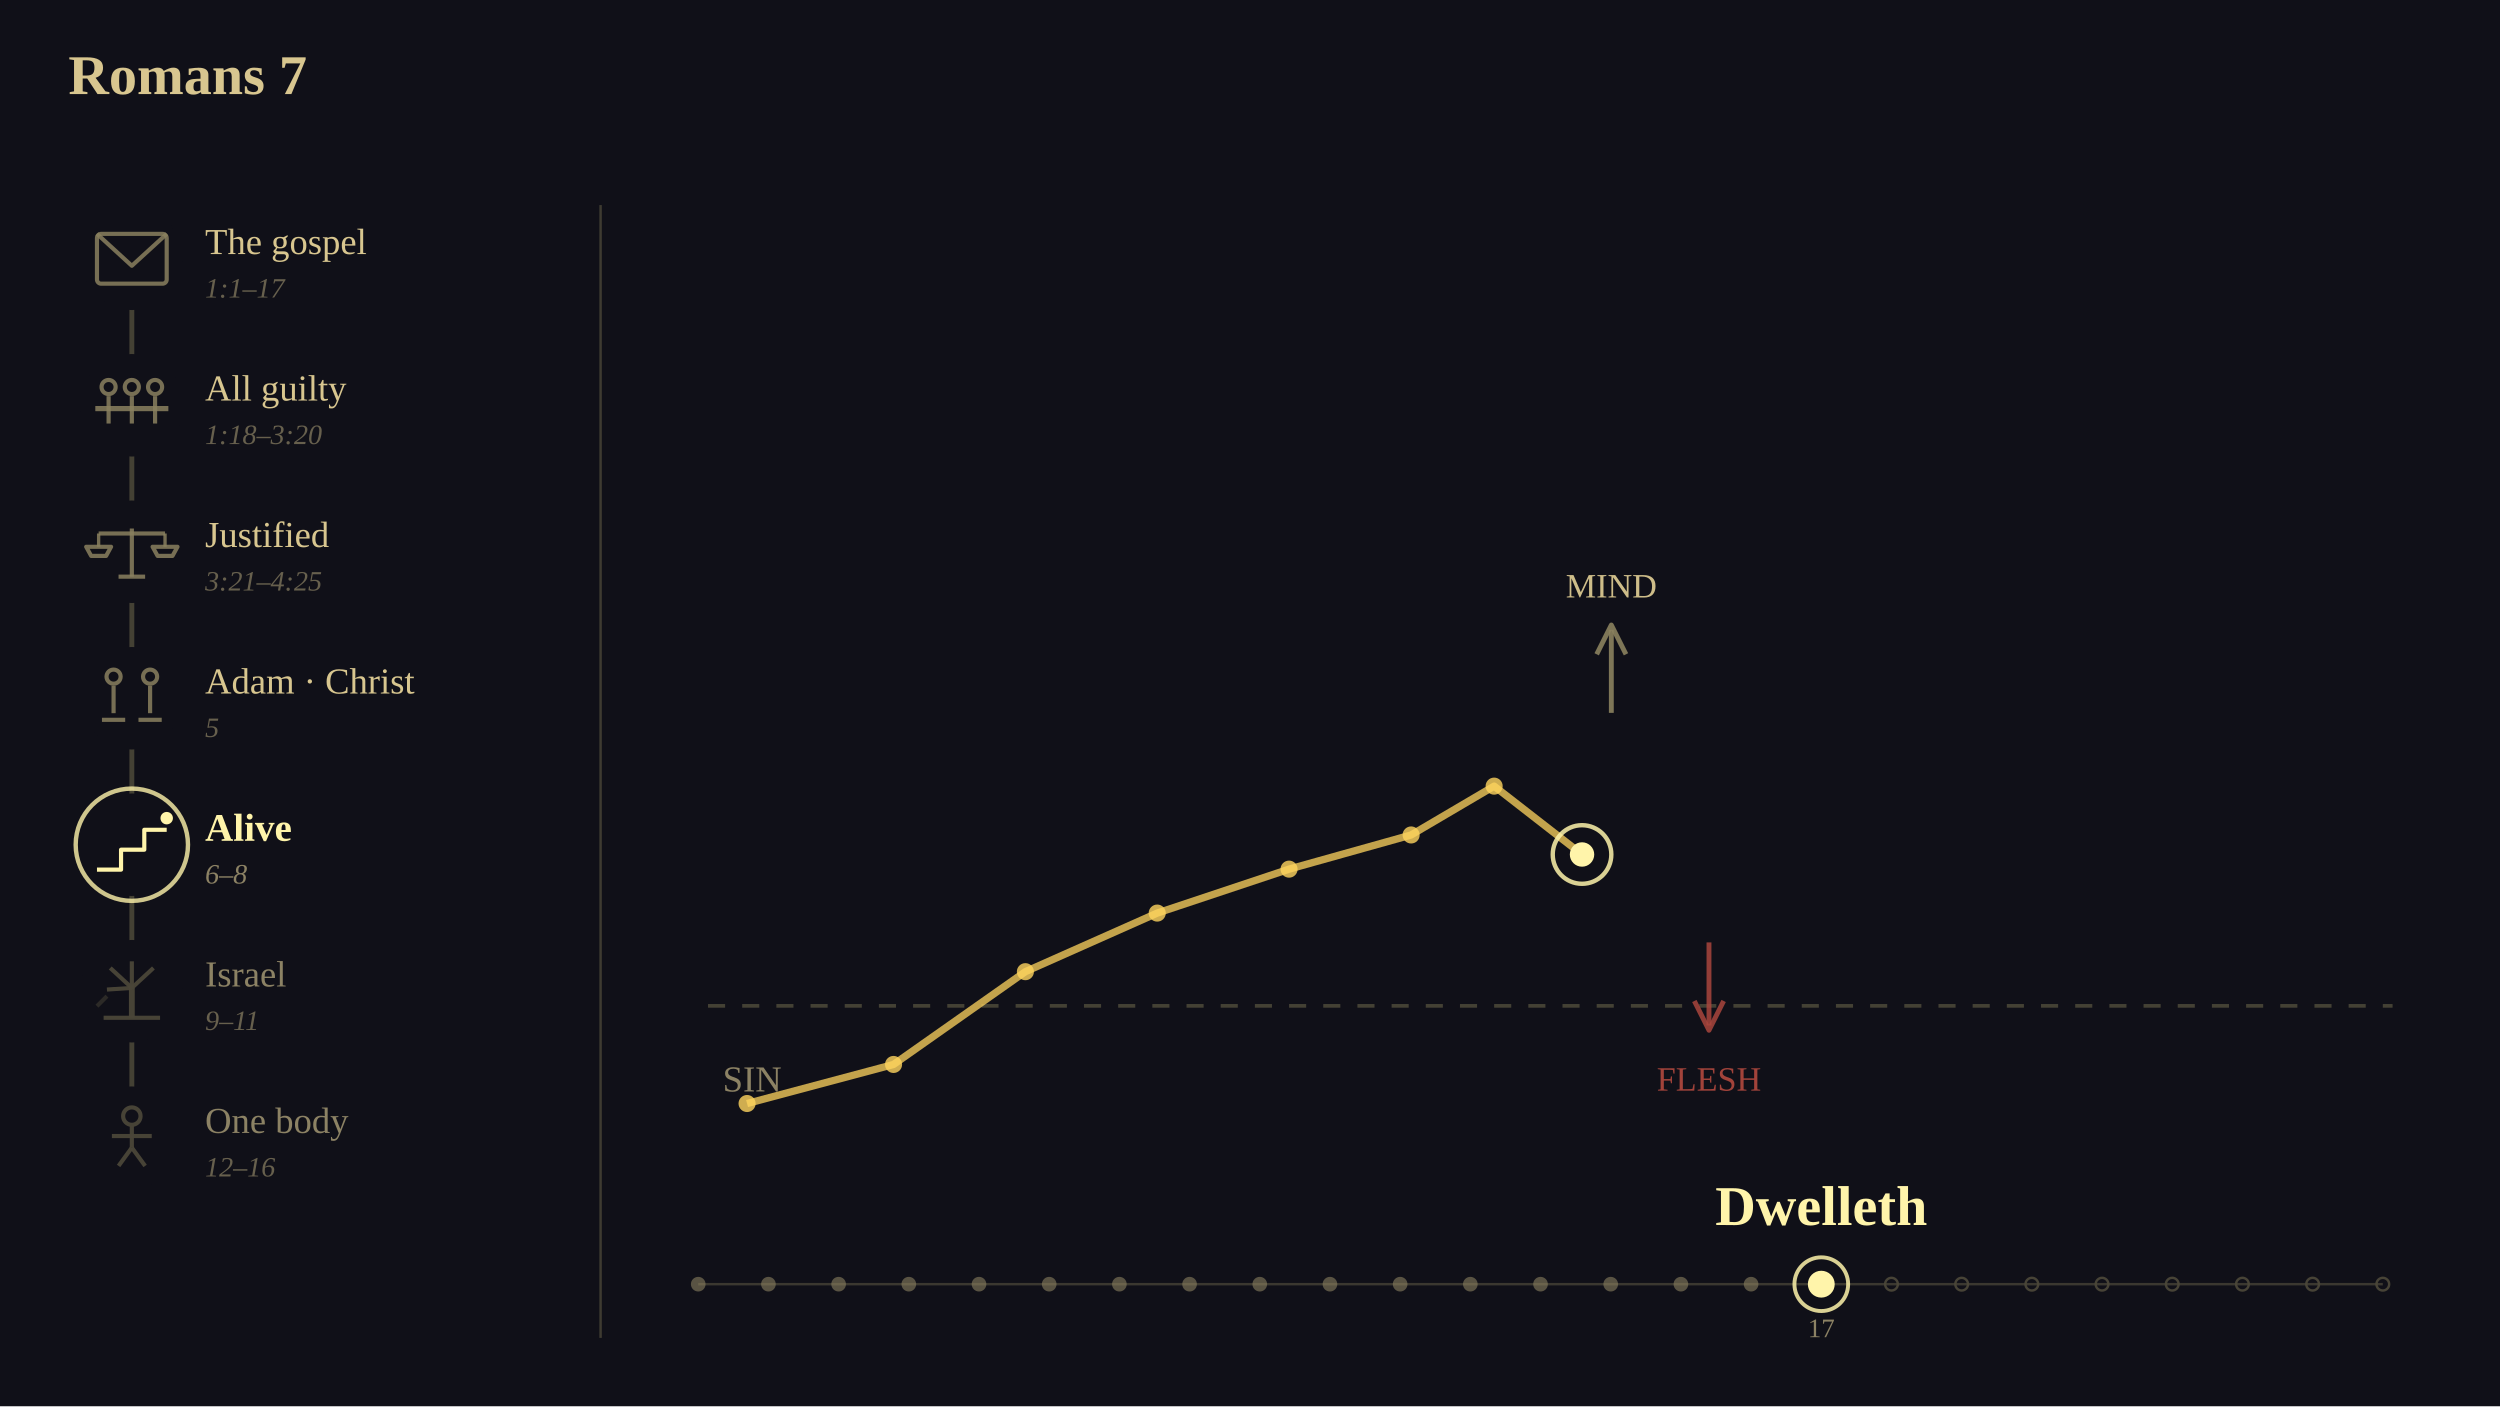
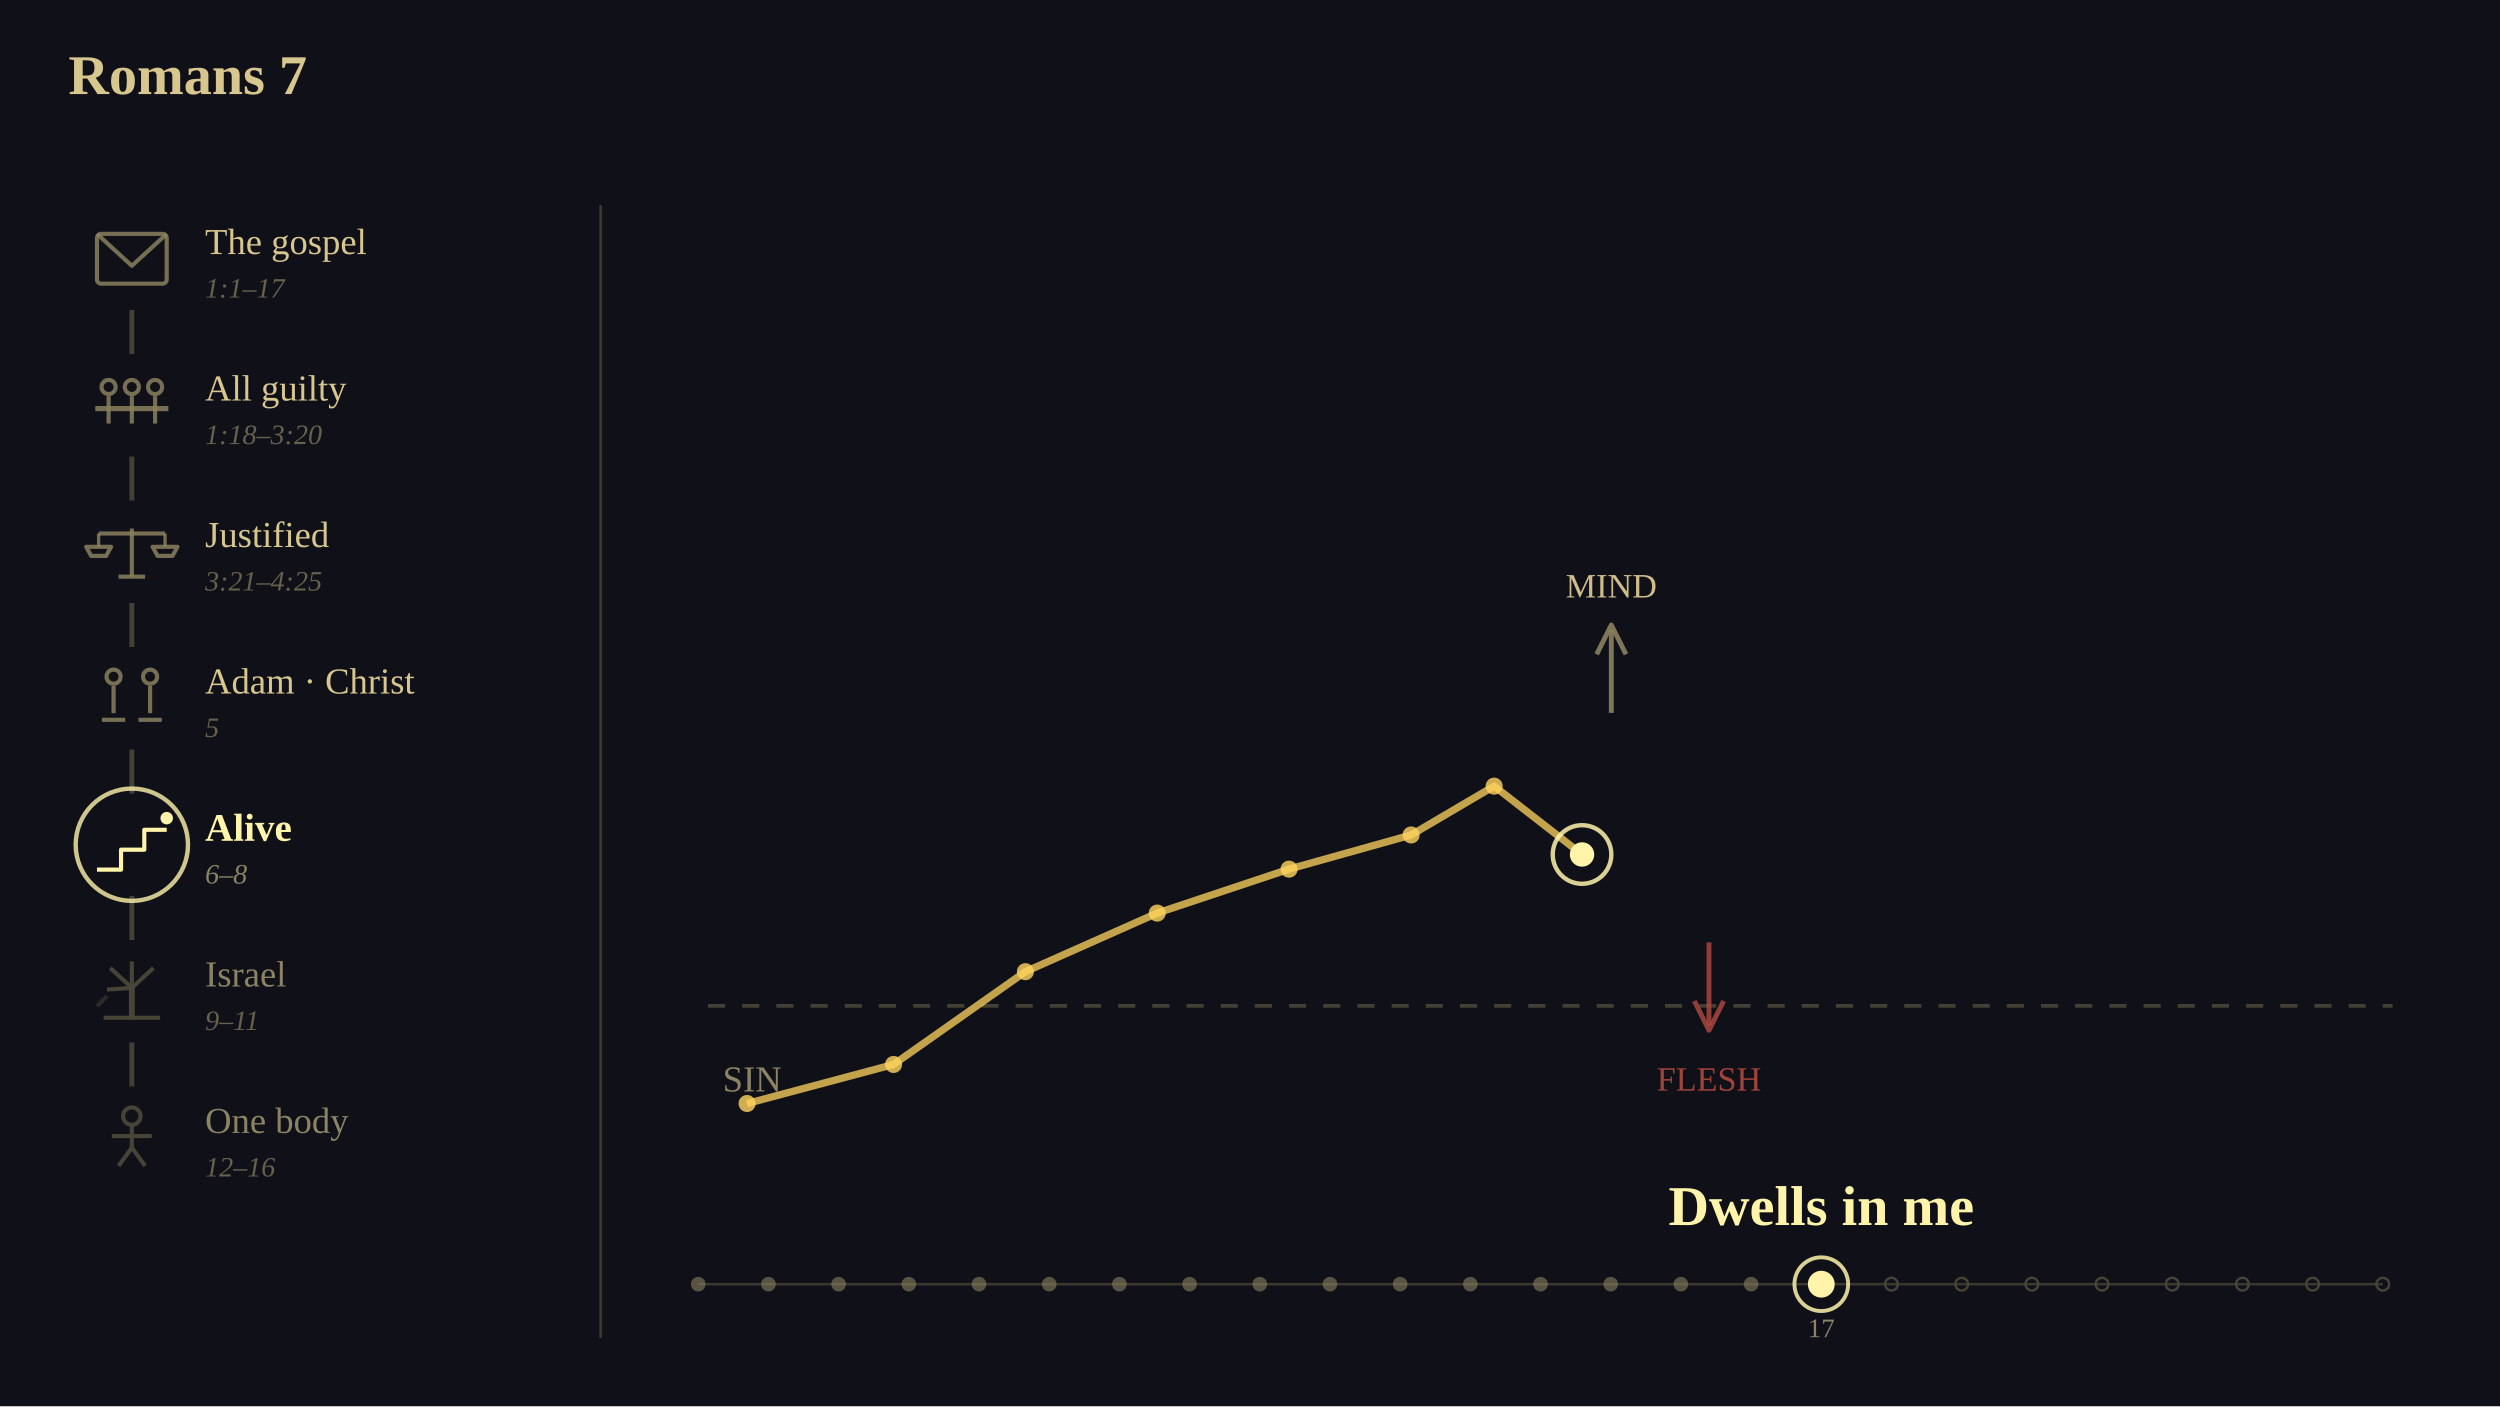
<svg xmlns="http://www.w3.org/2000/svg" viewBox="0 0 1024 576" width="1024" height="576" font-family="Georgia, 'Times New Roman', serif">
  <rect x="0" y="0" width="1024" height="576" fill="rgb(16,16,24)" />
  <text x="28" y="24" font-size="23" text-anchor="start" dominant-baseline="text-before-edge" fill="rgb(216,198,143)" font-family="Georgia, 'Times New Roman', serif" font-weight="bold">Romans 7</text>
  <line x1="54" y1="106" x2="54" y2="466" stroke="rgb(74,70,56)" stroke-width="2" stroke-opacity="0.898" />
  <circle cx="54" cy="106" r="21" fill="rgb(16,16,24)" />
  <rect x="39.72" y="95.8" width="28.56" height="20.4" rx="1.7" fill="none" stroke="rgb(138,129,95)" stroke-width="1.7" stroke-opacity="0.847" />
  <polyline points="39.72,95.8 54,108.86 68.28,95.8" stroke-linejoin="round" fill="none" stroke="rgb(138,129,95)" stroke-width="1.7" stroke-opacity="0.847" />
  <text x="84" y="99" font-size="15" text-anchor="start" dominant-baseline="central" fill="rgb(216,198,143)" font-family="Georgia, 'Times New Roman', serif">The gospel</text>
  <text x="84" y="118" font-size="11.5" text-anchor="start" dominant-baseline="central" fill="rgb(140,130,100)" font-family="Georgia, 'Times New Roman', serif" fill-opacity="0.698" font-style="italic">1:1–17</text>
  <circle cx="54" cy="166" r="21" fill="rgb(16,16,24)" />
  <circle cx="44.48" cy="158.52" r="2.89" fill="none" stroke="rgb(138,129,95)" stroke-width="1.7" stroke-opacity="0.847" />
  <line x1="44.48" y1="162.26" x2="44.48" y2="173.48" stroke="rgb(138,129,95)" stroke-width="1.7" stroke-opacity="0.847" />
  <circle cx="54" cy="158.52" r="2.89" fill="none" stroke="rgb(138,129,95)" stroke-width="1.7" stroke-opacity="0.847" />
  <line x1="54" y1="162.26" x2="54" y2="173.48" stroke="rgb(138,129,95)" stroke-width="1.7" stroke-opacity="0.847" />
  <circle cx="63.52" cy="158.52" r="2.89" fill="none" stroke="rgb(138,129,95)" stroke-width="1.7" stroke-opacity="0.847" />
  <line x1="63.52" y1="162.26" x2="63.52" y2="173.48" stroke="rgb(138,129,95)" stroke-width="1.7" stroke-opacity="0.847" />
  <line x1="39.04" y1="167.36" x2="68.96" y2="167.36" stroke="rgb(138,129,95)" stroke-width="2.12" stroke-opacity="0.847" />
  <text x="84" y="159" font-size="15" text-anchor="start" dominant-baseline="central" fill="rgb(216,198,143)" font-family="Georgia, 'Times New Roman', serif">All guilty</text>
  <text x="84" y="178" font-size="11.5" text-anchor="start" dominant-baseline="central" fill="rgb(140,130,100)" font-family="Georgia, 'Times New Roman', serif" fill-opacity="0.698" font-style="italic">1:18–3:20</text>
  <circle cx="54" cy="226" r="21" fill="rgb(16,16,24)" />
  <line x1="54" y1="216.48" x2="54" y2="236.2" stroke="rgb(138,129,95)" stroke-width="1.7" stroke-opacity="0.847" />
  <line x1="48.56" y1="236.2" x2="59.44" y2="236.2" stroke="rgb(138,129,95)" stroke-width="1.7" stroke-opacity="0.847" />
  <line x1="40.4" y1="218.52" x2="67.6" y2="218.52" stroke="rgb(138,129,95)" stroke-width="1.7" stroke-opacity="0.847" />
  <line x1="40.4" y1="218.52" x2="40.4" y2="223.96" stroke="rgb(138,129,95)" stroke-width="1.36" stroke-opacity="0.847" />
  <polygon points="35.3,223.96 45.5,223.96 43.46,227.7 37.34,227.7" stroke-linejoin="round" fill="none" stroke="rgb(138,129,95)" stroke-width="1.7" stroke-opacity="0.847" />
  <line x1="67.6" y1="218.52" x2="67.6" y2="223.96" stroke="rgb(138,129,95)" stroke-width="1.36" stroke-opacity="0.847" />
  <polygon points="62.5,223.96 72.7,223.96 70.66,227.7 64.54,227.7" stroke-linejoin="round" fill="none" stroke="rgb(138,129,95)" stroke-width="1.7" stroke-opacity="0.847" />
  <text x="84" y="219" font-size="15" text-anchor="start" dominant-baseline="central" fill="rgb(216,198,143)" font-family="Georgia, 'Times New Roman', serif">Justified</text>
  <text x="84" y="238" font-size="11.5" text-anchor="start" dominant-baseline="central" fill="rgb(140,130,100)" font-family="Georgia, 'Times New Roman', serif" fill-opacity="0.698" font-style="italic">3:21–4:25</text>
  <circle cx="54" cy="286" r="21" fill="rgb(16,16,24)" />
  <circle cx="46.52" cy="277.16" r="2.89" fill="none" stroke="rgb(138,129,95)" stroke-width="1.7" stroke-opacity="0.847" />
  <line x1="46.52" y1="280.9" x2="46.52" y2="292.12" stroke="rgb(138,129,95)" stroke-width="1.7" stroke-opacity="0.847" />
  <line x1="41.76" y1="294.84" x2="51.28" y2="294.84" stroke="rgb(138,129,95)" stroke-width="1.7" stroke-opacity="0.847" />
  <circle cx="61.48" cy="277.16" r="2.89" fill="none" stroke="rgb(138,129,95)" stroke-width="1.7" stroke-opacity="0.847" />
  <line x1="61.48" y1="280.9" x2="61.48" y2="292.12" stroke="rgb(138,129,95)" stroke-width="1.7" stroke-opacity="0.847" />
  <line x1="56.72" y1="294.84" x2="66.24" y2="294.84" stroke="rgb(138,129,95)" stroke-width="1.7" stroke-opacity="0.847" />
  <text x="84" y="279" font-size="15" text-anchor="start" dominant-baseline="central" fill="rgb(216,198,143)" font-family="Georgia, 'Times New Roman', serif">Adam · Christ</text>
  <text x="84" y="298" font-size="11.5" text-anchor="start" dominant-baseline="central" fill="rgb(140,130,100)" font-family="Georgia, 'Times New Roman', serif" fill-opacity="0.698" font-style="italic">5</text>
  <circle cx="54" cy="346" r="21" fill="rgb(16,16,24)" />
  <polyline points="39.72,356.2 49.58,356.2 49.58,348.04 59.1,348.04 59.1,339.88 68.28,339.88" stroke-linejoin="round" fill="none" stroke="rgb(255,244,170)" stroke-width="1.7" />
  <circle cx="68.28" cy="335.12" r="2.55" fill="rgb(255,244,170)" />
  <ellipse cx="54" cy="346" rx="23" ry="23" fill="none" stroke="rgb(255,244,170)" stroke-width="1.8" stroke-opacity="0.800" />
  <text x="84" y="339" font-size="16" text-anchor="start" dominant-baseline="central" fill="rgb(255,244,170)" font-family="Georgia, 'Times New Roman', serif" font-weight="bold">Alive</text>
  <text x="84" y="358" font-size="11.5" text-anchor="start" dominant-baseline="central" fill="rgb(140,130,100)" font-family="Georgia, 'Times New Roman', serif" font-style="italic">6–8</text>
  <circle cx="54" cy="406" r="21" fill="rgb(16,16,24)" />
  <line x1="54" y1="416.88" x2="54" y2="404.64" stroke="rgb(74,70,56)" stroke-width="2.38" stroke-opacity="0.949" />
  <line x1="42.44" y1="416.88" x2="65.56" y2="416.88" stroke="rgb(74,70,56)" stroke-width="1.7" stroke-opacity="0.949" />
  <line x1="54" y1="404.64" x2="45.16" y2="396.48" stroke="rgb(74,70,56)" stroke-width="1.7" stroke-opacity="0.949" />
  <line x1="54" y1="404.64" x2="54" y2="393.76" stroke="rgb(74,70,56)" stroke-width="1.7" stroke-opacity="0.949" />
  <line x1="54" y1="404.64" x2="62.84" y2="396.48" stroke="rgb(74,70,56)" stroke-width="1.7" stroke-opacity="0.949" />
  <line x1="54" y1="404.64" x2="43.8" y2="405.32" stroke="rgb(74,70,56)" stroke-width="1.7" stroke-opacity="0.949" />
  <line x1="43.8" y1="408.04" x2="39.72" y2="412.12" stroke="rgb(74,70,56)" stroke-width="1.7" stroke-opacity="0.498" />
  <text x="84" y="399" font-size="15" text-anchor="start" dominant-baseline="central" fill="rgb(140,130,100)" font-family="Georgia, 'Times New Roman', serif">Israel</text>
  <text x="84" y="418" font-size="11.5" text-anchor="start" dominant-baseline="central" fill="rgb(140,130,100)" font-family="Georgia, 'Times New Roman', serif" fill-opacity="0.698" font-style="italic">9–11</text>
  <circle cx="54" cy="466" r="21" fill="rgb(16,16,24)" />
  <circle cx="54" cy="457.16" r="3.57" fill="none" stroke="rgb(74,70,56)" stroke-width="1.7" stroke-opacity="0.949" />
  <line x1="54" y1="461.24" x2="54" y2="470.08" stroke="rgb(74,70,56)" stroke-width="1.7" stroke-opacity="0.949" />
  <line x1="45.84" y1="465.32" x2="62.16" y2="465.32" stroke="rgb(74,70,56)" stroke-width="1.7" stroke-opacity="0.949" />
  <line x1="54" y1="470.08" x2="48.56" y2="477.56" stroke="rgb(74,70,56)" stroke-width="1.7" stroke-opacity="0.949" />
  <line x1="54" y1="470.08" x2="59.44" y2="477.56" stroke="rgb(74,70,56)" stroke-width="1.7" stroke-opacity="0.949" />
  <text x="84" y="459" font-size="15" text-anchor="start" dominant-baseline="central" fill="rgb(140,130,100)" font-family="Georgia, 'Times New Roman', serif">One body</text>
  <text x="84" y="478" font-size="11.5" text-anchor="start" dominant-baseline="central" fill="rgb(140,130,100)" font-family="Georgia, 'Times New Roman', serif" fill-opacity="0.698" font-style="italic">12–16</text>
  <line x1="246" y1="84" x2="246" y2="548" stroke="rgb(74,70,56)" stroke-width="1" stroke-opacity="0.800" />
  <line x1="290" y1="412" x2="980" y2="412" stroke="rgb(74,70,56)" stroke-width="1.5" stroke-opacity="0.898" stroke-dasharray="7,7" />
  <text x="296" y="442" font-size="15" text-anchor="start" dominant-baseline="central" fill="rgb(140,130,100)" font-family="Georgia, 'Times New Roman', serif">SIN</text>
  <polyline points="306,452 366,436 420,398 474,374 528,356 578,342 612,322 648,350" stroke-linejoin="round" fill="none" stroke="rgb(255,212,94)" stroke-width="3" stroke-opacity="0.749" />
  <circle cx="306" cy="452" r="3.5" fill="rgb(255,212,94)" fill-opacity="0.800" />
  <circle cx="366" cy="436" r="3.5" fill="rgb(255,212,94)" fill-opacity="0.800" />
  <circle cx="420" cy="398" r="3.5" fill="rgb(255,212,94)" fill-opacity="0.800" />
  <circle cx="474" cy="374" r="3.5" fill="rgb(255,212,94)" fill-opacity="0.800" />
  <circle cx="528" cy="356" r="3.5" fill="rgb(255,212,94)" fill-opacity="0.800" />
  <circle cx="578" cy="342" r="3.5" fill="rgb(255,212,94)" fill-opacity="0.800" />
  <circle cx="612" cy="322" r="3.5" fill="rgb(255,212,94)" fill-opacity="0.800" />
  <circle cx="648" cy="350" r="5" fill="rgb(255,244,170)" />
  <ellipse cx="648" cy="350" rx="12" ry="12" fill="none" stroke="rgb(255,244,170)" stroke-width="1.8" stroke-opacity="0.847" />
  <polyline points="660,258 660,292" stroke-linejoin="round" fill="none" stroke="rgb(138,129,95)" stroke-width="2" stroke-opacity="0.898" />
  <polyline points="654,268 660,256 666,268" stroke-linejoin="round" fill="none" stroke="rgb(138,129,95)" stroke-width="2" stroke-opacity="0.898" />
  <text x="660" y="240" font-size="14" text-anchor="middle" dominant-baseline="central" fill="rgb(216,198,143)" font-family="Georgia, 'Times New Roman', serif" fill-opacity="0.949">MIND</text>
  <polyline points="700,386 700,420" stroke-linejoin="round" fill="none" stroke="rgb(170,70,60)" stroke-width="2" stroke-opacity="0.847" />
  <polyline points="694,410 700,422 706,410" stroke-linejoin="round" fill="none" stroke="rgb(170,70,60)" stroke-width="2" stroke-opacity="0.847" />
  <text x="700" y="442" font-size="14" text-anchor="middle" dominant-baseline="central" fill="rgb(170,70,60)" font-family="Georgia, 'Times New Roman', serif" fill-opacity="0.949">FLESH</text>
  <line x1="286" y1="526" x2="976" y2="526" stroke="rgb(74,70,56)" stroke-width="1" stroke-opacity="0.749" />
  <circle cx="286" cy="526" r="3" fill="rgb(138,129,95)" fill-opacity="0.600" />
  <circle cx="314.75" cy="526" r="3" fill="rgb(138,129,95)" fill-opacity="0.600" />
  <circle cx="343.5" cy="526" r="3" fill="rgb(138,129,95)" fill-opacity="0.600" />
  <circle cx="372.25" cy="526" r="3" fill="rgb(138,129,95)" fill-opacity="0.600" />
  <circle cx="401" cy="526" r="3" fill="rgb(138,129,95)" fill-opacity="0.600" />
  <circle cx="429.75" cy="526" r="3" fill="rgb(138,129,95)" fill-opacity="0.600" />
  <circle cx="458.5" cy="526" r="3" fill="rgb(138,129,95)" fill-opacity="0.600" />
  <circle cx="487.25" cy="526" r="3" fill="rgb(138,129,95)" fill-opacity="0.600" />
  <circle cx="516" cy="526" r="3" fill="rgb(138,129,95)" fill-opacity="0.600" />
  <circle cx="544.75" cy="526" r="3" fill="rgb(138,129,95)" fill-opacity="0.600" />
  <circle cx="573.5" cy="526" r="3" fill="rgb(138,129,95)" fill-opacity="0.600" />
  <circle cx="602.25" cy="526" r="3" fill="rgb(138,129,95)" fill-opacity="0.600" />
  <circle cx="631" cy="526" r="3" fill="rgb(138,129,95)" fill-opacity="0.600" />
  <circle cx="659.75" cy="526" r="3" fill="rgb(138,129,95)" fill-opacity="0.600" />
  <circle cx="688.5" cy="526" r="3" fill="rgb(138,129,95)" fill-opacity="0.600" />
  <circle cx="717.25" cy="526" r="3" fill="rgb(138,129,95)" fill-opacity="0.600" />
  <circle cx="774.75" cy="526" r="2.6" fill="none" stroke="rgb(74,70,56)" stroke-width="1" stroke-opacity="0.949" />
  <circle cx="803.5" cy="526" r="2.6" fill="none" stroke="rgb(74,70,56)" stroke-width="1" stroke-opacity="0.949" />
  <circle cx="832.25" cy="526" r="2.6" fill="none" stroke="rgb(74,70,56)" stroke-width="1" stroke-opacity="0.949" />
  <circle cx="861" cy="526" r="2.6" fill="none" stroke="rgb(74,70,56)" stroke-width="1" stroke-opacity="0.949" />
  <circle cx="889.75" cy="526" r="2.6" fill="none" stroke="rgb(74,70,56)" stroke-width="1" stroke-opacity="0.949" />
  <circle cx="918.5" cy="526" r="2.6" fill="none" stroke="rgb(74,70,56)" stroke-width="1" stroke-opacity="0.949" />
  <circle cx="947.25" cy="526" r="2.6" fill="none" stroke="rgb(74,70,56)" stroke-width="1" stroke-opacity="0.949" />
  <circle cx="976" cy="526" r="2.6" fill="none" stroke="rgb(74,70,56)" stroke-width="1" stroke-opacity="0.949" />
  <circle cx="746" cy="526" r="5.5" fill="rgb(255,244,170)" />
  <ellipse cx="746" cy="526" rx="11" ry="11" fill="none" stroke="rgb(255,244,170)" stroke-width="1.6" stroke-opacity="0.847" />
  <text x="746" y="544" font-size="11" text-anchor="middle" dominant-baseline="central" fill="rgb(140,130,100)" font-family="Georgia, 'Times New Roman', serif">17</text>
-   <text x="746" y="494" font-size="23" text-anchor="middle" dominant-baseline="central" fill="rgb(255,244,170)" font-family="Georgia, 'Times New Roman', serif" font-weight="bold">Dwelleth</text>
+   <text x="746" y="494" font-size="23" text-anchor="middle" dominant-baseline="central" fill="rgb(255,244,170)" font-family="Georgia, 'Times New Roman', serif" font-weight="bold">Dwells in me</text>
</svg>
